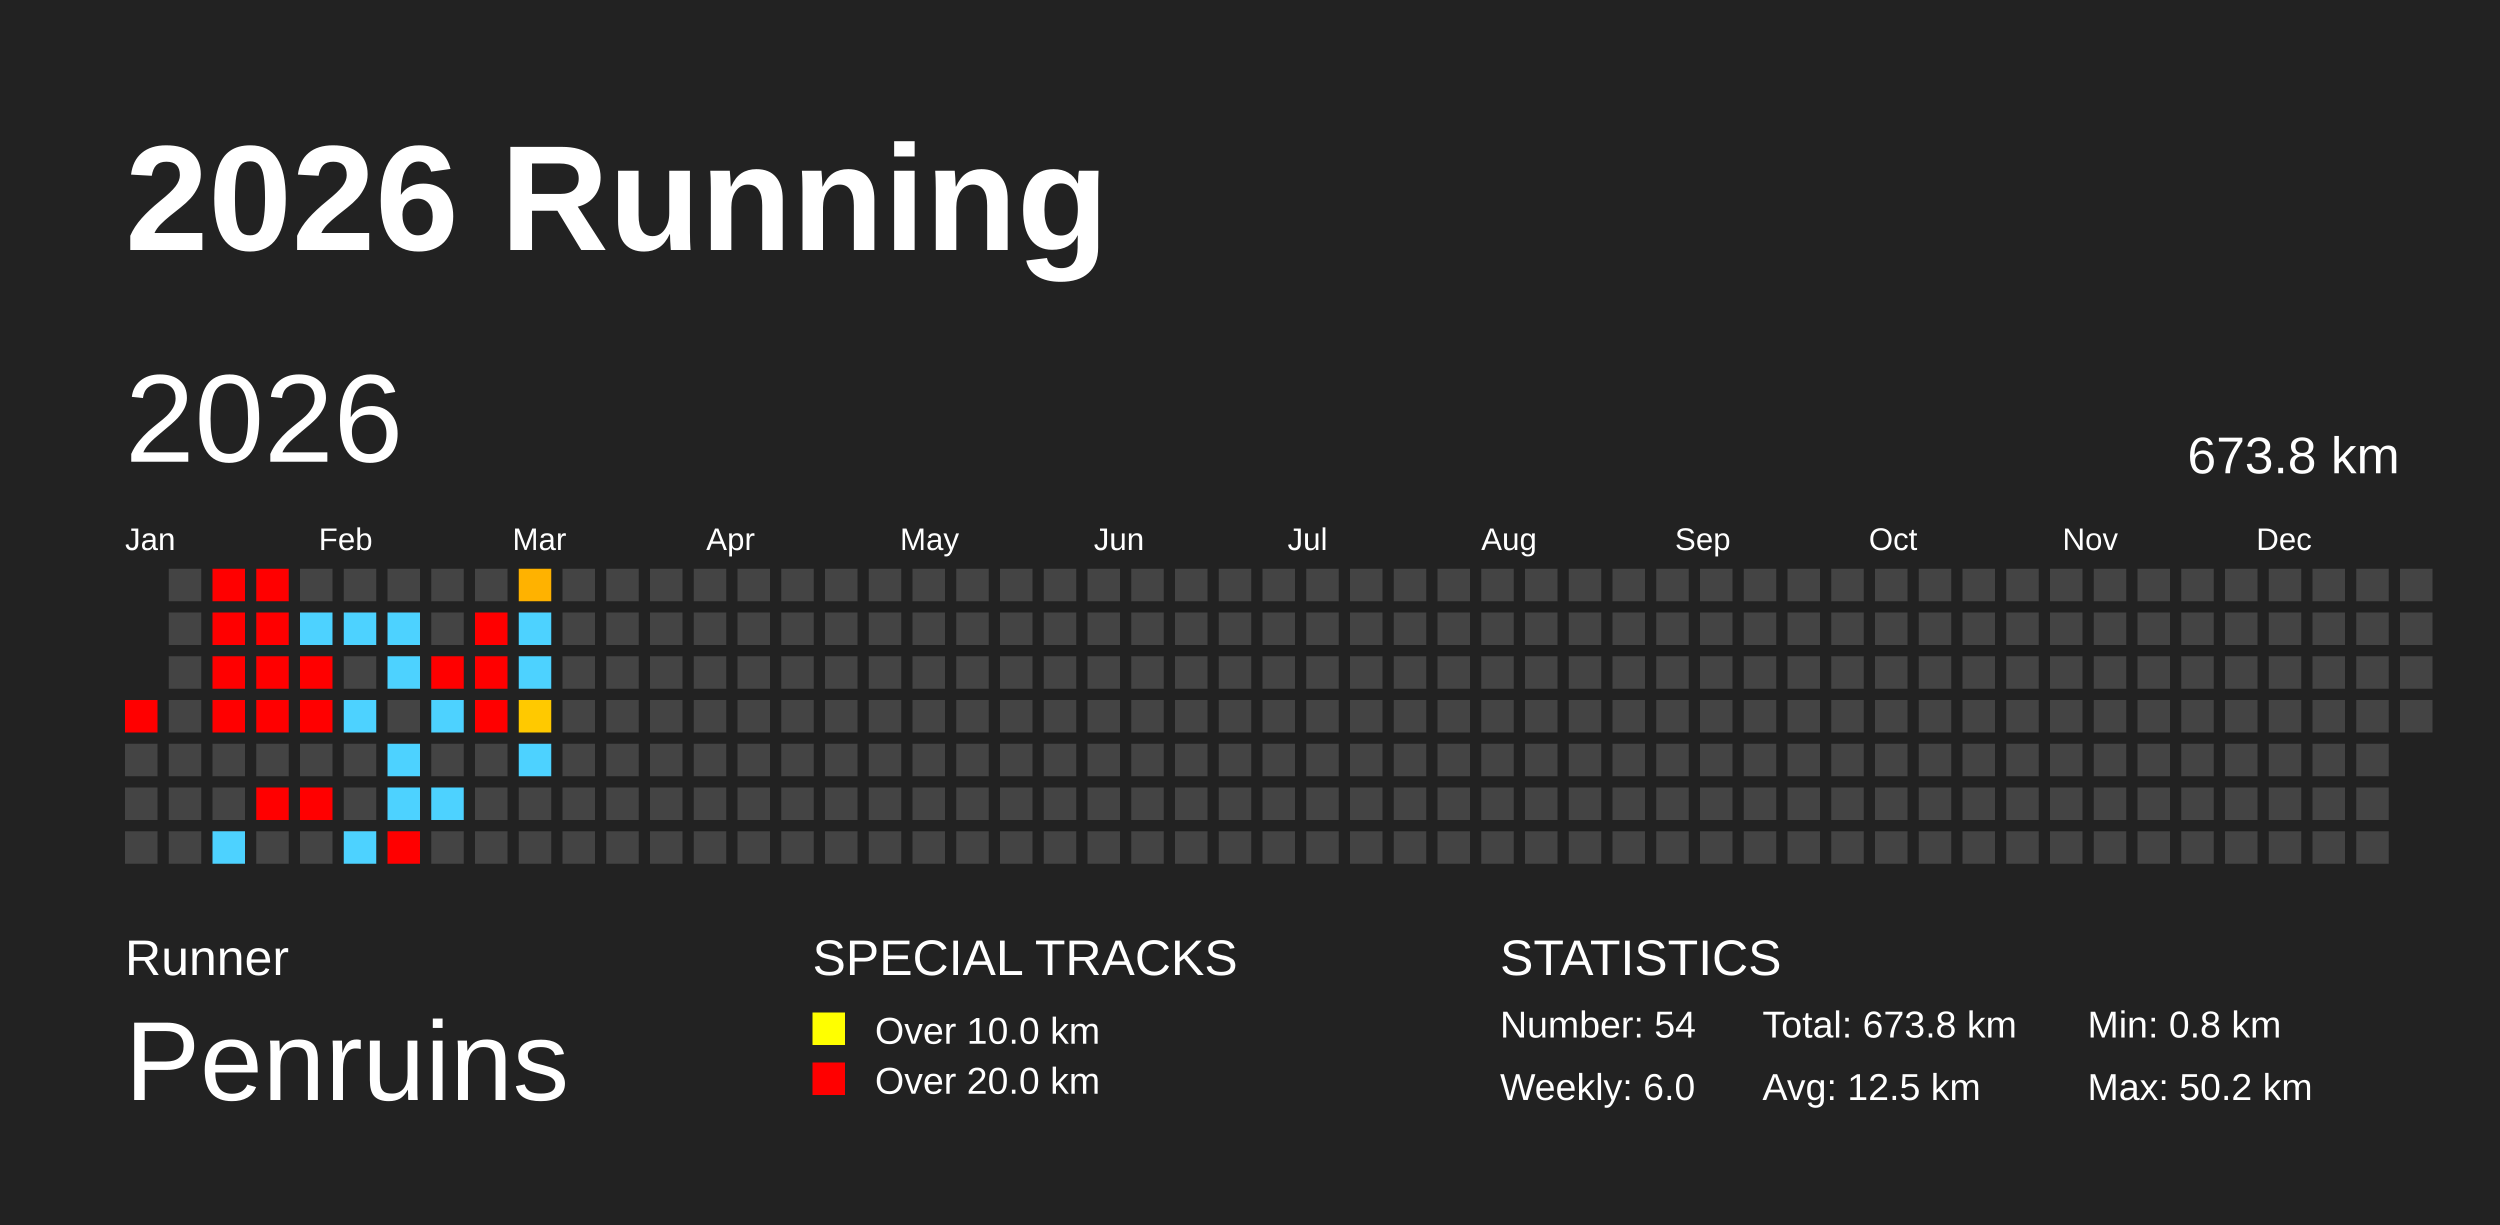
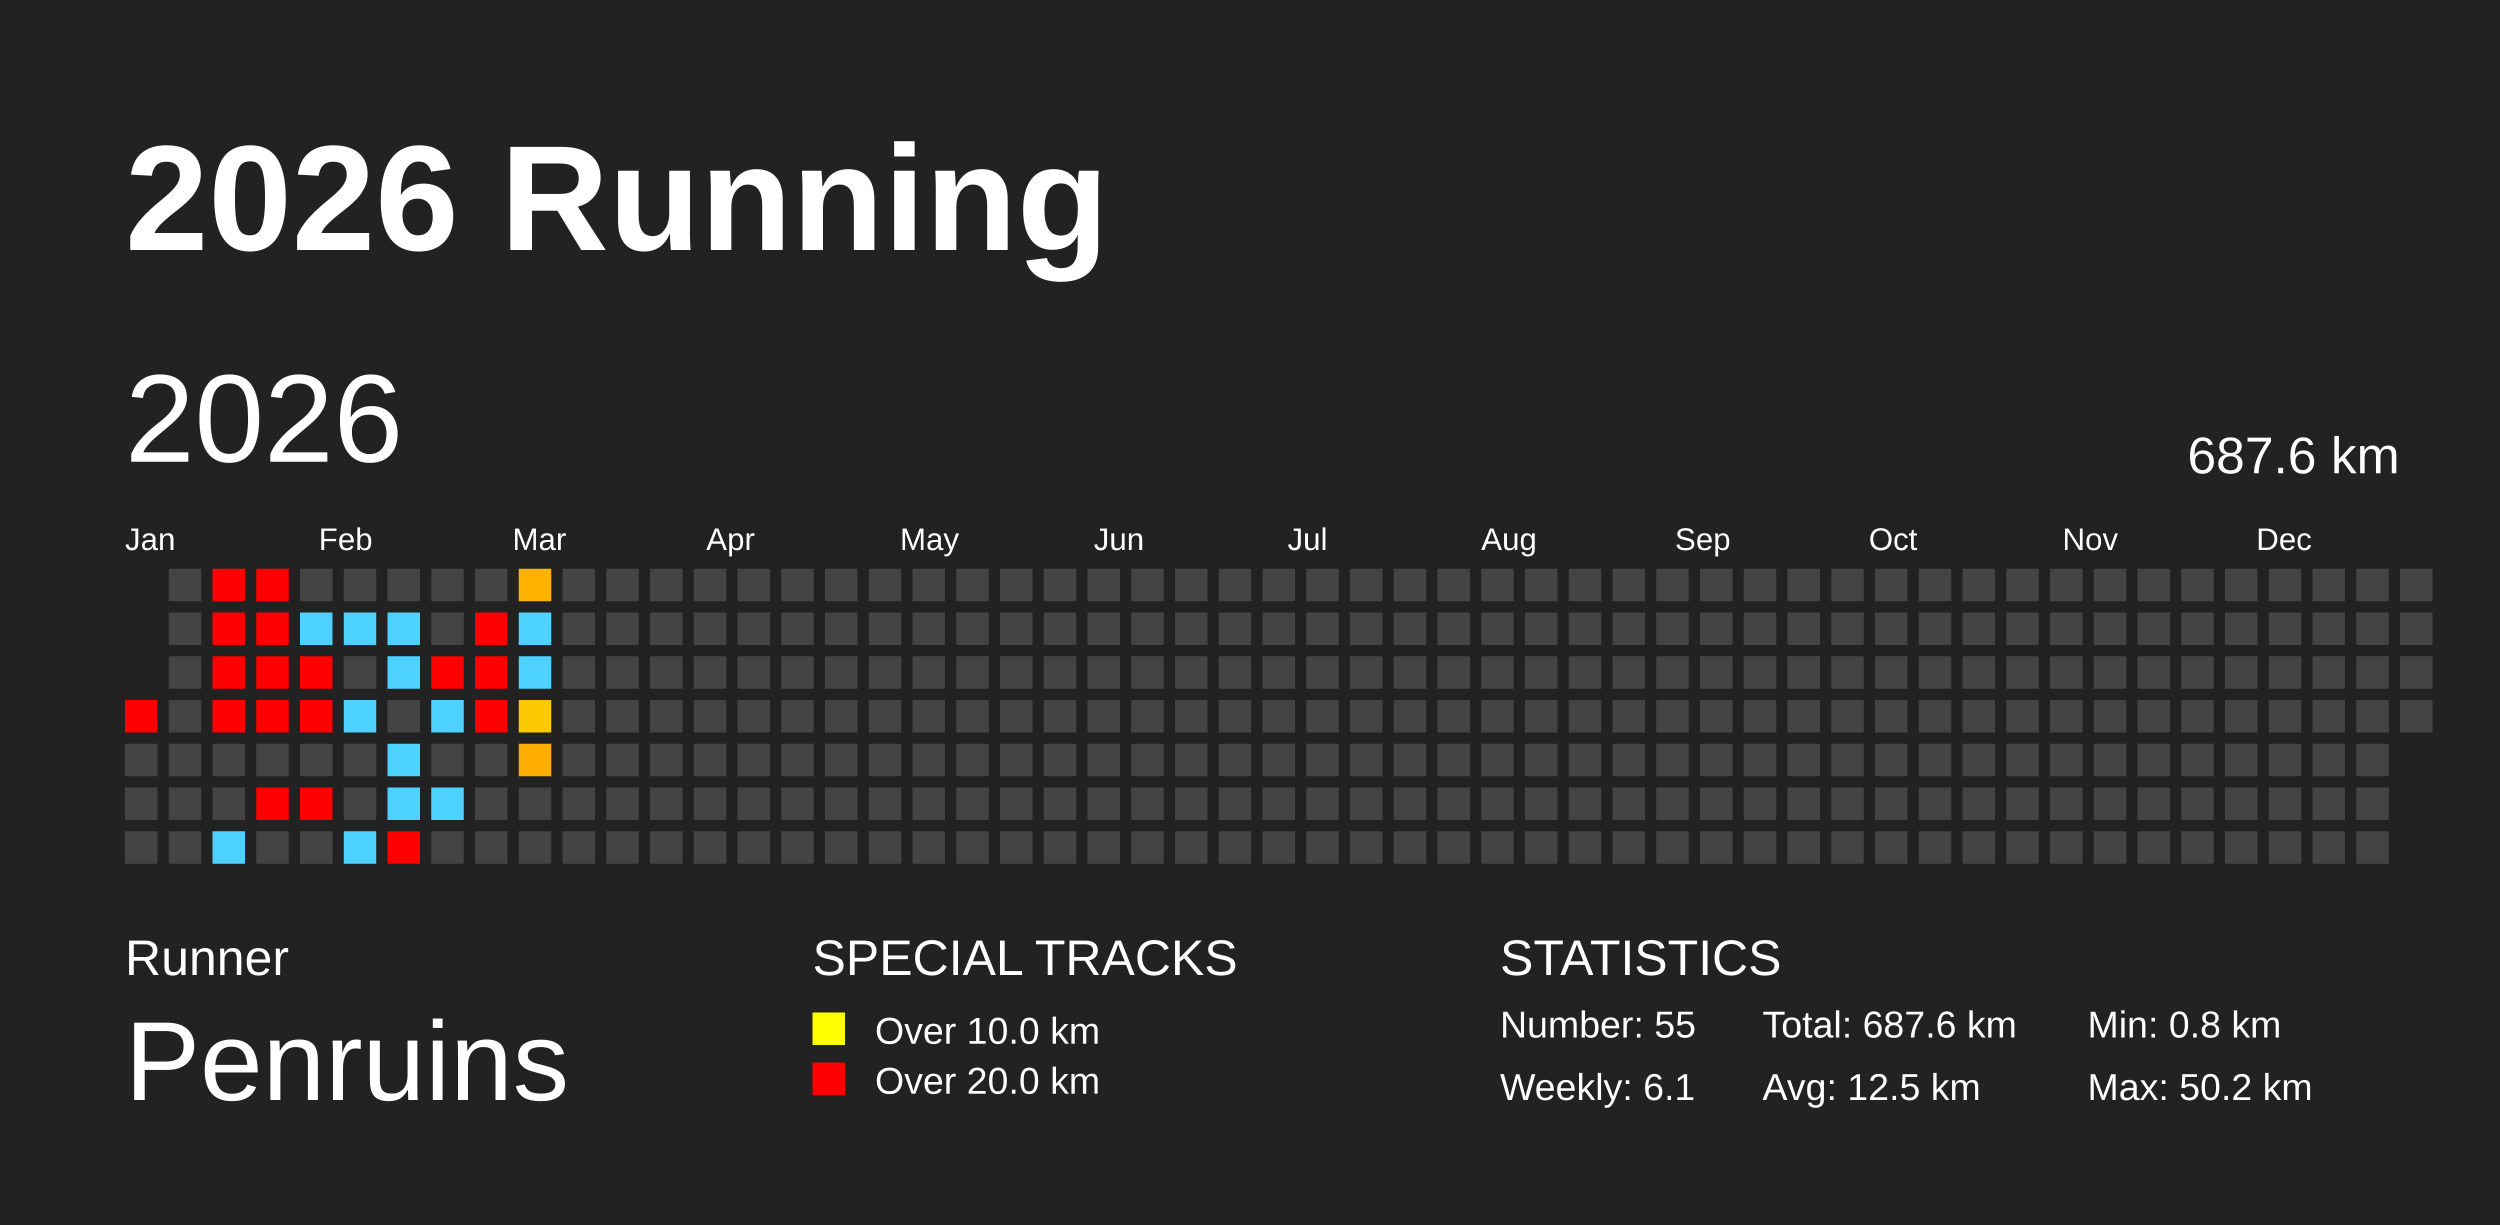
<svg xmlns="http://www.w3.org/2000/svg" baseProfile="full" height="98mm" version="1.1" viewBox="0,0,200,98" width="200mm">
  <defs />
  <rect fill="#222222" height="98" width="200" x="0" y="0" />
  <text fill="#FFFFFF" style="font-size:12px; font-family:Arial; font-weight:bold;" x="10" y="20">2026 Running</text>
  <text fill="#FFFFFF" style="font-size:4px; font-family:Arial" x="10" y="78">Runner</text>
  <text fill="#FFFFFF" style="font-size:9px; font-family:Arial" x="10" y="88">Penruins</text>
  <text fill="#FFFFFF" style="font-size:4px; font-family:Arial" x="65" y="78">SPECIAL TRACKS</text>
  <rect fill="yellow" height="2.6" width="2.6" x="65" y="81" />
  <text fill="#FFFFFF" style="font-size:3px; font-family:Arial" x="70" y="83.5">Over 10.0 km</text>
  <rect fill="red" height="2.6" width="2.6" x="65" y="85" />
  <text fill="#FFFFFF" style="font-size:3px; font-family:Arial" x="70" y="87.5">Over 20.0 km</text>
  <text fill="#FFFFFF" style="font-size:4px; font-family:Arial" x="120" y="78">STATISTICS</text>
-   <text fill="#FFFFFF" style="font-size:3px; font-family:Arial" x="120" y="83">Number: 54</text>
-   <text fill="#FFFFFF" style="font-size:3px; font-family:Arial" x="120" y="88">Weekly: 6.0</text>
-   <text fill="#FFFFFF" style="font-size:3px; font-family:Arial" x="141" y="83">Total: 673.8 km</text>
+   <text fill="#FFFFFF" style="font-size:3px; font-family:Arial" x="120" y="83">Number: 55</text>
+   <text fill="#FFFFFF" style="font-size:3px; font-family:Arial" x="120" y="88">Weekly: 6.1</text>
+   <text fill="#FFFFFF" style="font-size:3px; font-family:Arial" x="141" y="83">Total: 687.6 km</text>
  <text fill="#FFFFFF" style="font-size:3px; font-family:Arial" x="141" y="88">Avg: 12.5 km</text>
  <text fill="#FFFFFF" style="font-size:3px; font-family:Arial" x="167" y="83">Min: 0.8 km</text>
  <text fill="#FFFFFF" style="font-size:3px; font-family:Arial" x="167" y="88">Max: 50.2 km</text>
  <text dominant-baseline="hanging" fill="#FFFFFF" style="font-size:10.0px; font-family:Arial;" x="10" y="30">2026</text>
-   <text dominant-baseline="hanging" fill="#FFFFFF" style="font-size:4.125px; font-family:Arial;" x="175" y="35">673.8 km</text>
+   <text dominant-baseline="hanging" fill="#FFFFFF" style="font-size:4.125px; font-family:Arial;" x="175" y="35">687.6 km</text>
  <text fill="#FFFFFF" style="font-size:2.5px; font-family:Arial" x="10.0" y="44">Jan</text>
  <text fill="#FFFFFF" style="font-size:2.5px; font-family:Arial" x="25.5" y="44">Feb</text>
  <text fill="#FFFFFF" style="font-size:2.5px; font-family:Arial" x="41.0" y="44">Mar</text>
  <text fill="#FFFFFF" style="font-size:2.5px; font-family:Arial" x="56.5" y="44">Apr</text>
  <text fill="#FFFFFF" style="font-size:2.5px; font-family:Arial" x="72.0" y="44">May</text>
  <text fill="#FFFFFF" style="font-size:2.5px; font-family:Arial" x="87.5" y="44">Jun</text>
  <text fill="#FFFFFF" style="font-size:2.5px; font-family:Arial" x="103.0" y="44">Jul</text>
  <text fill="#FFFFFF" style="font-size:2.5px; font-family:Arial" x="118.5" y="44">Aug</text>
  <text fill="#FFFFFF" style="font-size:2.5px; font-family:Arial" x="134.0" y="44">Sep</text>
  <text fill="#FFFFFF" style="font-size:2.5px; font-family:Arial" x="149.5" y="44">Oct</text>
  <text fill="#FFFFFF" style="font-size:2.5px; font-family:Arial" x="165.0" y="44">Nov</text>
  <text fill="#FFFFFF" style="font-size:2.5px; font-family:Arial" x="180.5" y="44">Dec</text>
  <rect fill="red" height="2.6" width="2.6" x="10.0" y="56.0" />
  <rect fill="#444444" height="2.6" width="2.6" x="10.0" y="59.5" />
  <rect fill="#444444" height="2.6" width="2.6" x="10.0" y="63.0" />
  <rect fill="#444444" height="2.6" width="2.6" x="10.0" y="66.5" />
  <rect fill="#444444" height="2.6" width="2.6" x="13.5" y="45.5" />
  <rect fill="#444444" height="2.6" width="2.6" x="13.5" y="49.0" />
  <rect fill="#444444" height="2.6" width="2.6" x="13.5" y="52.5" />
  <rect fill="#444444" height="2.6" width="2.6" x="13.5" y="56.0" />
  <rect fill="#444444" height="2.6" width="2.6" x="13.5" y="59.5" />
  <rect fill="#444444" height="2.6" width="2.6" x="13.5" y="63.0" />
  <rect fill="#444444" height="2.6" width="2.6" x="13.5" y="66.5" />
  <rect fill="red" height="2.6" width="2.6" x="17.0" y="45.5" />
  <rect fill="red" height="2.6" width="2.6" x="17.0" y="49.0" />
  <rect fill="red" height="2.6" width="2.6" x="17.0" y="52.5" />
  <rect fill="red" height="2.6" width="2.6" x="17.0" y="56.0" />
  <rect fill="#444444" height="2.6" width="2.6" x="17.0" y="59.5" />
  <rect fill="#444444" height="2.6" width="2.6" x="17.0" y="63.0" />
  <rect fill="#4dd2ff" height="2.6" width="2.6" x="17.0" y="66.5" />
  <rect fill="red" height="2.6" width="2.6" x="20.5" y="45.5" />
  <rect fill="red" height="2.6" width="2.6" x="20.5" y="49.0" />
  <rect fill="red" height="2.6" width="2.6" x="20.5" y="52.5" />
  <rect fill="red" height="2.6" width="2.6" x="20.5" y="56.0" />
  <rect fill="#444444" height="2.6" width="2.6" x="20.5" y="59.5" />
  <rect fill="red" height="2.6" width="2.6" x="20.5" y="63.0" />
  <rect fill="#444444" height="2.6" width="2.6" x="20.5" y="66.5" />
  <rect fill="#444444" height="2.6" width="2.6" x="24.0" y="45.5" />
  <rect fill="#4dd2ff" height="2.6" width="2.6" x="24.0" y="49.0" />
  <rect fill="red" height="2.6" width="2.6" x="24.0" y="52.5" />
  <rect fill="red" height="2.6" width="2.6" x="24.0" y="56.0" />
  <rect fill="#444444" height="2.6" width="2.6" x="24.0" y="59.5" />
  <rect fill="red" height="2.6" width="2.6" x="24.0" y="63.0" />
  <rect fill="#444444" height="2.6" width="2.6" x="24.0" y="66.5" />
  <rect fill="#444444" height="2.6" width="2.6" x="27.5" y="45.5" />
  <rect fill="#4dd2ff" height="2.6" width="2.6" x="27.5" y="49.0" />
  <rect fill="#444444" height="2.6" width="2.6" x="27.5" y="52.5" />
  <rect fill="#4dd2ff" height="2.6" width="2.6" x="27.5" y="56.0" />
  <rect fill="#444444" height="2.6" width="2.6" x="27.5" y="59.5" />
  <rect fill="#444444" height="2.6" width="2.6" x="27.5" y="63.0" />
  <rect fill="#4dd2ff" height="2.6" width="2.6" x="27.5" y="66.5" />
  <rect fill="#444444" height="2.6" width="2.6" x="31.0" y="45.5" />
  <rect fill="#4dd2ff" height="2.6" width="2.6" x="31.0" y="49.0" />
  <rect fill="#4dd2ff" height="2.6" width="2.6" x="31.0" y="52.5" />
  <rect fill="#444444" height="2.6" width="2.6" x="31.0" y="56.0" />
  <rect fill="#4dd2ff" height="2.6" width="2.6" x="31.0" y="59.5" />
  <rect fill="#4dd2ff" height="2.6" width="2.6" x="31.0" y="63.0" />
  <rect fill="red" height="2.6" width="2.6" x="31.0" y="66.5" />
  <rect fill="#444444" height="2.6" width="2.6" x="34.5" y="45.5" />
  <rect fill="#444444" height="2.6" width="2.6" x="34.5" y="49.0" />
  <rect fill="red" height="2.6" width="2.6" x="34.5" y="52.5" />
  <rect fill="#4dd2ff" height="2.6" width="2.6" x="34.5" y="56.0" />
  <rect fill="#444444" height="2.6" width="2.6" x="34.5" y="59.5" />
  <rect fill="#4dd2ff" height="2.6" width="2.6" x="34.5" y="63.0" />
  <rect fill="#444444" height="2.6" width="2.6" x="34.5" y="66.5" />
  <rect fill="#444444" height="2.6" width="2.6" x="38.0" y="45.5" />
  <rect fill="red" height="2.6" width="2.6" x="38.0" y="49.0" />
  <rect fill="red" height="2.6" width="2.6" x="38.0" y="52.5" />
  <rect fill="red" height="2.6" width="2.6" x="38.0" y="56.0" />
  <rect fill="#444444" height="2.6" width="2.6" x="38.0" y="59.5" />
  <rect fill="#444444" height="2.6" width="2.6" x="38.0" y="63.0" />
  <rect fill="#444444" height="2.6" width="2.6" x="38.0" y="66.5" />
  <rect fill="#ffb200" height="2.6" width="2.6" x="41.5" y="45.5" />
  <rect fill="#4dd2ff" height="2.6" width="2.6" x="41.5" y="49.0" />
  <rect fill="#4dd2ff" height="2.6" width="2.6" x="41.5" y="52.5" />
  <rect fill="#ffc900" height="2.6" width="2.6" x="41.5" y="56.0" />
-   <rect fill="#4dd2ff" height="2.6" width="2.6" x="41.5" y="59.5" />
+   <rect fill="#ffae00" height="2.6" width="2.6" x="41.5" y="59.5" />
  <rect fill="#444444" height="2.6" width="2.6" x="41.5" y="63.0" />
  <rect fill="#444444" height="2.6" width="2.6" x="41.5" y="66.5" />
  <rect fill="#444444" height="2.6" width="2.6" x="45.0" y="45.5" />
  <rect fill="#444444" height="2.6" width="2.6" x="45.0" y="49.0" />
  <rect fill="#444444" height="2.6" width="2.6" x="45.0" y="52.5" />
  <rect fill="#444444" height="2.6" width="2.6" x="45.0" y="56.0" />
  <rect fill="#444444" height="2.6" width="2.6" x="45.0" y="59.5" />
  <rect fill="#444444" height="2.6" width="2.6" x="45.0" y="63.0" />
  <rect fill="#444444" height="2.6" width="2.6" x="45.0" y="66.5" />
  <rect fill="#444444" height="2.6" width="2.6" x="48.5" y="45.5" />
  <rect fill="#444444" height="2.6" width="2.6" x="48.5" y="49.0" />
  <rect fill="#444444" height="2.6" width="2.6" x="48.5" y="52.5" />
  <rect fill="#444444" height="2.6" width="2.6" x="48.5" y="56.0" />
  <rect fill="#444444" height="2.6" width="2.6" x="48.5" y="59.5" />
  <rect fill="#444444" height="2.6" width="2.6" x="48.5" y="63.0" />
  <rect fill="#444444" height="2.6" width="2.6" x="48.5" y="66.5" />
  <rect fill="#444444" height="2.6" width="2.6" x="52.0" y="45.5" />
  <rect fill="#444444" height="2.6" width="2.6" x="52.0" y="49.0" />
  <rect fill="#444444" height="2.6" width="2.6" x="52.0" y="52.5" />
  <rect fill="#444444" height="2.6" width="2.6" x="52.0" y="56.0" />
  <rect fill="#444444" height="2.6" width="2.6" x="52.0" y="59.5" />
  <rect fill="#444444" height="2.6" width="2.6" x="52.0" y="63.0" />
  <rect fill="#444444" height="2.6" width="2.6" x="52.0" y="66.5" />
  <rect fill="#444444" height="2.6" width="2.6" x="55.5" y="45.5" />
  <rect fill="#444444" height="2.6" width="2.6" x="55.5" y="49.0" />
  <rect fill="#444444" height="2.6" width="2.6" x="55.5" y="52.5" />
  <rect fill="#444444" height="2.6" width="2.6" x="55.5" y="56.0" />
  <rect fill="#444444" height="2.6" width="2.6" x="55.5" y="59.5" />
  <rect fill="#444444" height="2.6" width="2.6" x="55.5" y="63.0" />
  <rect fill="#444444" height="2.6" width="2.6" x="55.5" y="66.5" />
  <rect fill="#444444" height="2.6" width="2.6" x="59.0" y="45.5" />
  <rect fill="#444444" height="2.6" width="2.6" x="59.0" y="49.0" />
  <rect fill="#444444" height="2.6" width="2.6" x="59.0" y="52.5" />
  <rect fill="#444444" height="2.6" width="2.6" x="59.0" y="56.0" />
  <rect fill="#444444" height="2.6" width="2.6" x="59.0" y="59.5" />
  <rect fill="#444444" height="2.6" width="2.6" x="59.0" y="63.0" />
  <rect fill="#444444" height="2.6" width="2.6" x="59.0" y="66.5" />
  <rect fill="#444444" height="2.6" width="2.6" x="62.5" y="45.5" />
  <rect fill="#444444" height="2.6" width="2.6" x="62.5" y="49.0" />
  <rect fill="#444444" height="2.6" width="2.6" x="62.5" y="52.5" />
  <rect fill="#444444" height="2.6" width="2.6" x="62.5" y="56.0" />
  <rect fill="#444444" height="2.6" width="2.6" x="62.5" y="59.5" />
  <rect fill="#444444" height="2.6" width="2.6" x="62.5" y="63.0" />
  <rect fill="#444444" height="2.6" width="2.6" x="62.5" y="66.5" />
  <rect fill="#444444" height="2.6" width="2.6" x="66.0" y="45.5" />
  <rect fill="#444444" height="2.6" width="2.6" x="66.0" y="49.0" />
  <rect fill="#444444" height="2.6" width="2.6" x="66.0" y="52.5" />
  <rect fill="#444444" height="2.6" width="2.6" x="66.0" y="56.0" />
  <rect fill="#444444" height="2.6" width="2.6" x="66.0" y="59.5" />
  <rect fill="#444444" height="2.6" width="2.6" x="66.0" y="63.0" />
  <rect fill="#444444" height="2.6" width="2.6" x="66.0" y="66.5" />
  <rect fill="#444444" height="2.6" width="2.6" x="69.5" y="45.5" />
  <rect fill="#444444" height="2.6" width="2.6" x="69.5" y="49.0" />
  <rect fill="#444444" height="2.6" width="2.6" x="69.5" y="52.5" />
  <rect fill="#444444" height="2.6" width="2.6" x="69.5" y="56.0" />
  <rect fill="#444444" height="2.6" width="2.6" x="69.5" y="59.5" />
  <rect fill="#444444" height="2.6" width="2.6" x="69.5" y="63.0" />
  <rect fill="#444444" height="2.6" width="2.6" x="69.5" y="66.5" />
  <rect fill="#444444" height="2.6" width="2.6" x="73.0" y="45.5" />
  <rect fill="#444444" height="2.6" width="2.6" x="73.0" y="49.0" />
  <rect fill="#444444" height="2.6" width="2.6" x="73.0" y="52.5" />
  <rect fill="#444444" height="2.6" width="2.6" x="73.0" y="56.0" />
  <rect fill="#444444" height="2.6" width="2.6" x="73.0" y="59.5" />
  <rect fill="#444444" height="2.6" width="2.6" x="73.0" y="63.0" />
  <rect fill="#444444" height="2.6" width="2.6" x="73.0" y="66.5" />
  <rect fill="#444444" height="2.6" width="2.6" x="76.5" y="45.5" />
  <rect fill="#444444" height="2.6" width="2.6" x="76.5" y="49.0" />
  <rect fill="#444444" height="2.6" width="2.6" x="76.5" y="52.5" />
  <rect fill="#444444" height="2.6" width="2.6" x="76.5" y="56.0" />
  <rect fill="#444444" height="2.6" width="2.6" x="76.5" y="59.5" />
  <rect fill="#444444" height="2.6" width="2.6" x="76.5" y="63.0" />
  <rect fill="#444444" height="2.6" width="2.6" x="76.5" y="66.5" />
  <rect fill="#444444" height="2.6" width="2.6" x="80.0" y="45.5" />
  <rect fill="#444444" height="2.6" width="2.6" x="80.0" y="49.0" />
  <rect fill="#444444" height="2.6" width="2.6" x="80.0" y="52.5" />
  <rect fill="#444444" height="2.6" width="2.6" x="80.0" y="56.0" />
  <rect fill="#444444" height="2.6" width="2.6" x="80.0" y="59.5" />
  <rect fill="#444444" height="2.6" width="2.6" x="80.0" y="63.0" />
  <rect fill="#444444" height="2.6" width="2.6" x="80.0" y="66.5" />
  <rect fill="#444444" height="2.6" width="2.6" x="83.5" y="45.5" />
  <rect fill="#444444" height="2.6" width="2.6" x="83.5" y="49.0" />
  <rect fill="#444444" height="2.6" width="2.6" x="83.5" y="52.5" />
  <rect fill="#444444" height="2.6" width="2.6" x="83.5" y="56.0" />
  <rect fill="#444444" height="2.6" width="2.6" x="83.5" y="59.5" />
  <rect fill="#444444" height="2.6" width="2.6" x="83.5" y="63.0" />
  <rect fill="#444444" height="2.6" width="2.6" x="83.5" y="66.5" />
  <rect fill="#444444" height="2.6" width="2.6" x="87.0" y="45.5" />
  <rect fill="#444444" height="2.6" width="2.6" x="87.0" y="49.0" />
  <rect fill="#444444" height="2.6" width="2.6" x="87.0" y="52.5" />
  <rect fill="#444444" height="2.6" width="2.6" x="87.0" y="56.0" />
  <rect fill="#444444" height="2.6" width="2.6" x="87.0" y="59.5" />
  <rect fill="#444444" height="2.6" width="2.6" x="87.0" y="63.0" />
  <rect fill="#444444" height="2.6" width="2.6" x="87.0" y="66.5" />
  <rect fill="#444444" height="2.6" width="2.6" x="90.5" y="45.5" />
  <rect fill="#444444" height="2.6" width="2.6" x="90.5" y="49.0" />
  <rect fill="#444444" height="2.6" width="2.6" x="90.5" y="52.5" />
  <rect fill="#444444" height="2.6" width="2.6" x="90.5" y="56.0" />
  <rect fill="#444444" height="2.6" width="2.6" x="90.5" y="59.5" />
  <rect fill="#444444" height="2.6" width="2.6" x="90.5" y="63.0" />
  <rect fill="#444444" height="2.6" width="2.6" x="90.5" y="66.5" />
  <rect fill="#444444" height="2.6" width="2.6" x="94.0" y="45.5" />
  <rect fill="#444444" height="2.6" width="2.6" x="94.0" y="49.0" />
  <rect fill="#444444" height="2.6" width="2.6" x="94.0" y="52.5" />
  <rect fill="#444444" height="2.6" width="2.6" x="94.0" y="56.0" />
  <rect fill="#444444" height="2.6" width="2.6" x="94.0" y="59.5" />
  <rect fill="#444444" height="2.6" width="2.6" x="94.0" y="63.0" />
  <rect fill="#444444" height="2.6" width="2.6" x="94.0" y="66.5" />
  <rect fill="#444444" height="2.6" width="2.6" x="97.5" y="45.5" />
  <rect fill="#444444" height="2.6" width="2.6" x="97.5" y="49.0" />
  <rect fill="#444444" height="2.6" width="2.6" x="97.5" y="52.5" />
  <rect fill="#444444" height="2.6" width="2.6" x="97.5" y="56.0" />
  <rect fill="#444444" height="2.6" width="2.6" x="97.5" y="59.5" />
  <rect fill="#444444" height="2.6" width="2.6" x="97.5" y="63.0" />
  <rect fill="#444444" height="2.6" width="2.6" x="97.5" y="66.5" />
  <rect fill="#444444" height="2.6" width="2.6" x="101.0" y="45.5" />
  <rect fill="#444444" height="2.6" width="2.6" x="101.0" y="49.0" />
  <rect fill="#444444" height="2.6" width="2.6" x="101.0" y="52.5" />
  <rect fill="#444444" height="2.6" width="2.6" x="101.0" y="56.0" />
  <rect fill="#444444" height="2.6" width="2.6" x="101.0" y="59.5" />
  <rect fill="#444444" height="2.6" width="2.6" x="101.0" y="63.0" />
  <rect fill="#444444" height="2.6" width="2.6" x="101.0" y="66.5" />
  <rect fill="#444444" height="2.6" width="2.6" x="104.5" y="45.5" />
  <rect fill="#444444" height="2.6" width="2.6" x="104.5" y="49.0" />
  <rect fill="#444444" height="2.6" width="2.6" x="104.5" y="52.5" />
  <rect fill="#444444" height="2.6" width="2.6" x="104.5" y="56.0" />
  <rect fill="#444444" height="2.6" width="2.6" x="104.5" y="59.5" />
  <rect fill="#444444" height="2.6" width="2.6" x="104.5" y="63.0" />
  <rect fill="#444444" height="2.6" width="2.6" x="104.5" y="66.5" />
  <rect fill="#444444" height="2.6" width="2.6" x="108.0" y="45.5" />
  <rect fill="#444444" height="2.6" width="2.6" x="108.0" y="49.0" />
  <rect fill="#444444" height="2.6" width="2.6" x="108.0" y="52.5" />
  <rect fill="#444444" height="2.6" width="2.6" x="108.0" y="56.0" />
  <rect fill="#444444" height="2.6" width="2.6" x="108.0" y="59.5" />
  <rect fill="#444444" height="2.6" width="2.6" x="108.0" y="63.0" />
  <rect fill="#444444" height="2.6" width="2.6" x="108.0" y="66.5" />
  <rect fill="#444444" height="2.6" width="2.6" x="111.5" y="45.5" />
  <rect fill="#444444" height="2.6" width="2.6" x="111.5" y="49.0" />
  <rect fill="#444444" height="2.6" width="2.6" x="111.5" y="52.5" />
  <rect fill="#444444" height="2.6" width="2.6" x="111.5" y="56.0" />
  <rect fill="#444444" height="2.6" width="2.6" x="111.5" y="59.5" />
  <rect fill="#444444" height="2.6" width="2.6" x="111.5" y="63.0" />
  <rect fill="#444444" height="2.6" width="2.6" x="111.5" y="66.5" />
  <rect fill="#444444" height="2.6" width="2.6" x="115.0" y="45.5" />
  <rect fill="#444444" height="2.6" width="2.6" x="115.0" y="49.0" />
  <rect fill="#444444" height="2.6" width="2.6" x="115.0" y="52.5" />
  <rect fill="#444444" height="2.6" width="2.6" x="115.0" y="56.0" />
  <rect fill="#444444" height="2.6" width="2.6" x="115.0" y="59.5" />
  <rect fill="#444444" height="2.6" width="2.6" x="115.0" y="63.0" />
  <rect fill="#444444" height="2.6" width="2.6" x="115.0" y="66.5" />
  <rect fill="#444444" height="2.6" width="2.6" x="118.5" y="45.5" />
  <rect fill="#444444" height="2.6" width="2.6" x="118.5" y="49.0" />
  <rect fill="#444444" height="2.6" width="2.6" x="118.5" y="52.5" />
  <rect fill="#444444" height="2.6" width="2.6" x="118.5" y="56.0" />
  <rect fill="#444444" height="2.6" width="2.6" x="118.5" y="59.5" />
  <rect fill="#444444" height="2.6" width="2.6" x="118.5" y="63.0" />
  <rect fill="#444444" height="2.6" width="2.6" x="118.5" y="66.5" />
  <rect fill="#444444" height="2.6" width="2.6" x="122.0" y="45.5" />
  <rect fill="#444444" height="2.6" width="2.6" x="122.0" y="49.0" />
  <rect fill="#444444" height="2.6" width="2.6" x="122.0" y="52.5" />
  <rect fill="#444444" height="2.6" width="2.6" x="122.0" y="56.0" />
  <rect fill="#444444" height="2.6" width="2.6" x="122.0" y="59.5" />
  <rect fill="#444444" height="2.6" width="2.6" x="122.0" y="63.0" />
  <rect fill="#444444" height="2.6" width="2.6" x="122.0" y="66.5" />
  <rect fill="#444444" height="2.6" width="2.6" x="125.5" y="45.5" />
  <rect fill="#444444" height="2.6" width="2.6" x="125.5" y="49.0" />
  <rect fill="#444444" height="2.6" width="2.6" x="125.5" y="52.5" />
  <rect fill="#444444" height="2.6" width="2.6" x="125.5" y="56.0" />
  <rect fill="#444444" height="2.6" width="2.6" x="125.5" y="59.5" />
  <rect fill="#444444" height="2.6" width="2.6" x="125.5" y="63.0" />
  <rect fill="#444444" height="2.6" width="2.6" x="125.5" y="66.5" />
  <rect fill="#444444" height="2.6" width="2.6" x="129.0" y="45.5" />
  <rect fill="#444444" height="2.6" width="2.6" x="129.0" y="49.0" />
  <rect fill="#444444" height="2.6" width="2.6" x="129.0" y="52.5" />
  <rect fill="#444444" height="2.6" width="2.6" x="129.0" y="56.0" />
  <rect fill="#444444" height="2.6" width="2.6" x="129.0" y="59.5" />
  <rect fill="#444444" height="2.6" width="2.6" x="129.0" y="63.0" />
  <rect fill="#444444" height="2.6" width="2.6" x="129.0" y="66.5" />
  <rect fill="#444444" height="2.6" width="2.6" x="132.5" y="45.5" />
  <rect fill="#444444" height="2.6" width="2.6" x="132.5" y="49.0" />
  <rect fill="#444444" height="2.6" width="2.6" x="132.5" y="52.5" />
  <rect fill="#444444" height="2.6" width="2.6" x="132.5" y="56.0" />
  <rect fill="#444444" height="2.6" width="2.6" x="132.5" y="59.5" />
  <rect fill="#444444" height="2.6" width="2.6" x="132.5" y="63.0" />
  <rect fill="#444444" height="2.6" width="2.6" x="132.5" y="66.5" />
  <rect fill="#444444" height="2.6" width="2.6" x="136.0" y="45.5" />
  <rect fill="#444444" height="2.6" width="2.6" x="136.0" y="49.0" />
  <rect fill="#444444" height="2.6" width="2.6" x="136.0" y="52.5" />
  <rect fill="#444444" height="2.6" width="2.6" x="136.0" y="56.0" />
  <rect fill="#444444" height="2.6" width="2.6" x="136.0" y="59.5" />
  <rect fill="#444444" height="2.6" width="2.6" x="136.0" y="63.0" />
  <rect fill="#444444" height="2.6" width="2.6" x="136.0" y="66.5" />
  <rect fill="#444444" height="2.6" width="2.6" x="139.5" y="45.5" />
  <rect fill="#444444" height="2.6" width="2.6" x="139.5" y="49.0" />
  <rect fill="#444444" height="2.6" width="2.6" x="139.5" y="52.5" />
  <rect fill="#444444" height="2.6" width="2.6" x="139.5" y="56.0" />
  <rect fill="#444444" height="2.6" width="2.6" x="139.5" y="59.5" />
  <rect fill="#444444" height="2.6" width="2.6" x="139.5" y="63.0" />
  <rect fill="#444444" height="2.6" width="2.6" x="139.5" y="66.5" />
  <rect fill="#444444" height="2.6" width="2.6" x="143.0" y="45.5" />
  <rect fill="#444444" height="2.6" width="2.6" x="143.0" y="49.0" />
  <rect fill="#444444" height="2.6" width="2.6" x="143.0" y="52.5" />
  <rect fill="#444444" height="2.6" width="2.6" x="143.0" y="56.0" />
  <rect fill="#444444" height="2.6" width="2.6" x="143.0" y="59.5" />
  <rect fill="#444444" height="2.6" width="2.6" x="143.0" y="63.0" />
  <rect fill="#444444" height="2.6" width="2.6" x="143.0" y="66.5" />
  <rect fill="#444444" height="2.6" width="2.6" x="146.5" y="45.5" />
  <rect fill="#444444" height="2.6" width="2.6" x="146.5" y="49.0" />
  <rect fill="#444444" height="2.6" width="2.6" x="146.5" y="52.5" />
  <rect fill="#444444" height="2.6" width="2.6" x="146.5" y="56.0" />
  <rect fill="#444444" height="2.6" width="2.6" x="146.5" y="59.5" />
  <rect fill="#444444" height="2.6" width="2.6" x="146.5" y="63.0" />
  <rect fill="#444444" height="2.6" width="2.6" x="146.5" y="66.5" />
  <rect fill="#444444" height="2.6" width="2.6" x="150.0" y="45.5" />
  <rect fill="#444444" height="2.6" width="2.6" x="150.0" y="49.0" />
  <rect fill="#444444" height="2.6" width="2.6" x="150.0" y="52.5" />
  <rect fill="#444444" height="2.6" width="2.6" x="150.0" y="56.0" />
  <rect fill="#444444" height="2.6" width="2.6" x="150.0" y="59.5" />
  <rect fill="#444444" height="2.6" width="2.6" x="150.0" y="63.0" />
  <rect fill="#444444" height="2.6" width="2.6" x="150.0" y="66.5" />
  <rect fill="#444444" height="2.6" width="2.6" x="153.5" y="45.5" />
  <rect fill="#444444" height="2.6" width="2.6" x="153.5" y="49.0" />
  <rect fill="#444444" height="2.6" width="2.6" x="153.5" y="52.5" />
  <rect fill="#444444" height="2.6" width="2.6" x="153.5" y="56.0" />
  <rect fill="#444444" height="2.6" width="2.6" x="153.5" y="59.5" />
  <rect fill="#444444" height="2.6" width="2.6" x="153.5" y="63.0" />
  <rect fill="#444444" height="2.6" width="2.6" x="153.5" y="66.5" />
  <rect fill="#444444" height="2.6" width="2.6" x="157.0" y="45.5" />
  <rect fill="#444444" height="2.6" width="2.6" x="157.0" y="49.0" />
  <rect fill="#444444" height="2.6" width="2.6" x="157.0" y="52.5" />
  <rect fill="#444444" height="2.6" width="2.6" x="157.0" y="56.0" />
  <rect fill="#444444" height="2.6" width="2.6" x="157.0" y="59.5" />
  <rect fill="#444444" height="2.6" width="2.6" x="157.0" y="63.0" />
  <rect fill="#444444" height="2.6" width="2.6" x="157.0" y="66.5" />
  <rect fill="#444444" height="2.6" width="2.6" x="160.5" y="45.5" />
  <rect fill="#444444" height="2.6" width="2.6" x="160.5" y="49.0" />
  <rect fill="#444444" height="2.6" width="2.6" x="160.5" y="52.5" />
  <rect fill="#444444" height="2.6" width="2.6" x="160.5" y="56.0" />
  <rect fill="#444444" height="2.6" width="2.6" x="160.5" y="59.5" />
  <rect fill="#444444" height="2.6" width="2.6" x="160.5" y="63.0" />
  <rect fill="#444444" height="2.6" width="2.6" x="160.5" y="66.5" />
  <rect fill="#444444" height="2.6" width="2.6" x="164.0" y="45.5" />
  <rect fill="#444444" height="2.6" width="2.6" x="164.0" y="49.0" />
  <rect fill="#444444" height="2.6" width="2.6" x="164.0" y="52.5" />
  <rect fill="#444444" height="2.6" width="2.6" x="164.0" y="56.0" />
  <rect fill="#444444" height="2.6" width="2.6" x="164.0" y="59.5" />
  <rect fill="#444444" height="2.6" width="2.6" x="164.0" y="63.0" />
  <rect fill="#444444" height="2.6" width="2.6" x="164.0" y="66.5" />
  <rect fill="#444444" height="2.6" width="2.6" x="167.5" y="45.5" />
  <rect fill="#444444" height="2.6" width="2.6" x="167.5" y="49.0" />
  <rect fill="#444444" height="2.6" width="2.6" x="167.5" y="52.5" />
  <rect fill="#444444" height="2.6" width="2.6" x="167.5" y="56.0" />
  <rect fill="#444444" height="2.6" width="2.6" x="167.5" y="59.5" />
  <rect fill="#444444" height="2.6" width="2.6" x="167.5" y="63.0" />
  <rect fill="#444444" height="2.6" width="2.6" x="167.5" y="66.5" />
  <rect fill="#444444" height="2.6" width="2.6" x="171.0" y="45.5" />
  <rect fill="#444444" height="2.6" width="2.6" x="171.0" y="49.0" />
  <rect fill="#444444" height="2.6" width="2.6" x="171.0" y="52.5" />
  <rect fill="#444444" height="2.6" width="2.6" x="171.0" y="56.0" />
  <rect fill="#444444" height="2.6" width="2.6" x="171.0" y="59.5" />
  <rect fill="#444444" height="2.6" width="2.6" x="171.0" y="63.0" />
  <rect fill="#444444" height="2.6" width="2.6" x="171.0" y="66.5" />
  <rect fill="#444444" height="2.6" width="2.6" x="174.5" y="45.5" />
  <rect fill="#444444" height="2.6" width="2.6" x="174.5" y="49.0" />
  <rect fill="#444444" height="2.6" width="2.6" x="174.5" y="52.5" />
  <rect fill="#444444" height="2.6" width="2.6" x="174.5" y="56.0" />
  <rect fill="#444444" height="2.6" width="2.6" x="174.5" y="59.5" />
  <rect fill="#444444" height="2.6" width="2.6" x="174.5" y="63.0" />
  <rect fill="#444444" height="2.6" width="2.6" x="174.5" y="66.5" />
  <rect fill="#444444" height="2.6" width="2.6" x="178.0" y="45.5" />
  <rect fill="#444444" height="2.6" width="2.6" x="178.0" y="49.0" />
  <rect fill="#444444" height="2.6" width="2.6" x="178.0" y="52.5" />
  <rect fill="#444444" height="2.6" width="2.6" x="178.0" y="56.0" />
  <rect fill="#444444" height="2.6" width="2.6" x="178.0" y="59.5" />
  <rect fill="#444444" height="2.6" width="2.6" x="178.0" y="63.0" />
  <rect fill="#444444" height="2.6" width="2.6" x="178.0" y="66.5" />
  <rect fill="#444444" height="2.6" width="2.6" x="181.5" y="45.5" />
  <rect fill="#444444" height="2.6" width="2.6" x="181.5" y="49.0" />
  <rect fill="#444444" height="2.6" width="2.6" x="181.5" y="52.5" />
  <rect fill="#444444" height="2.6" width="2.6" x="181.5" y="56.0" />
  <rect fill="#444444" height="2.6" width="2.6" x="181.5" y="59.5" />
  <rect fill="#444444" height="2.6" width="2.6" x="181.5" y="63.0" />
  <rect fill="#444444" height="2.6" width="2.6" x="181.5" y="66.5" />
  <rect fill="#444444" height="2.6" width="2.6" x="185.0" y="45.5" />
  <rect fill="#444444" height="2.6" width="2.6" x="185.0" y="49.0" />
  <rect fill="#444444" height="2.6" width="2.6" x="185.0" y="52.5" />
  <rect fill="#444444" height="2.6" width="2.6" x="185.0" y="56.0" />
  <rect fill="#444444" height="2.6" width="2.6" x="185.0" y="59.5" />
  <rect fill="#444444" height="2.6" width="2.6" x="185.0" y="63.0" />
  <rect fill="#444444" height="2.6" width="2.6" x="185.0" y="66.5" />
  <rect fill="#444444" height="2.6" width="2.6" x="188.5" y="45.5" />
  <rect fill="#444444" height="2.6" width="2.6" x="188.5" y="49.0" />
  <rect fill="#444444" height="2.6" width="2.6" x="188.5" y="52.5" />
  <rect fill="#444444" height="2.6" width="2.6" x="188.5" y="56.0" />
  <rect fill="#444444" height="2.6" width="2.6" x="188.5" y="59.5" />
  <rect fill="#444444" height="2.6" width="2.6" x="188.5" y="63.0" />
  <rect fill="#444444" height="2.6" width="2.6" x="188.5" y="66.5" />
  <rect fill="#444444" height="2.6" width="2.6" x="192.0" y="45.5" />
  <rect fill="#444444" height="2.6" width="2.6" x="192.0" y="49.0" />
  <rect fill="#444444" height="2.6" width="2.6" x="192.0" y="52.5" />
  <rect fill="#444444" height="2.6" width="2.6" x="192.0" y="56.0" />
</svg>
